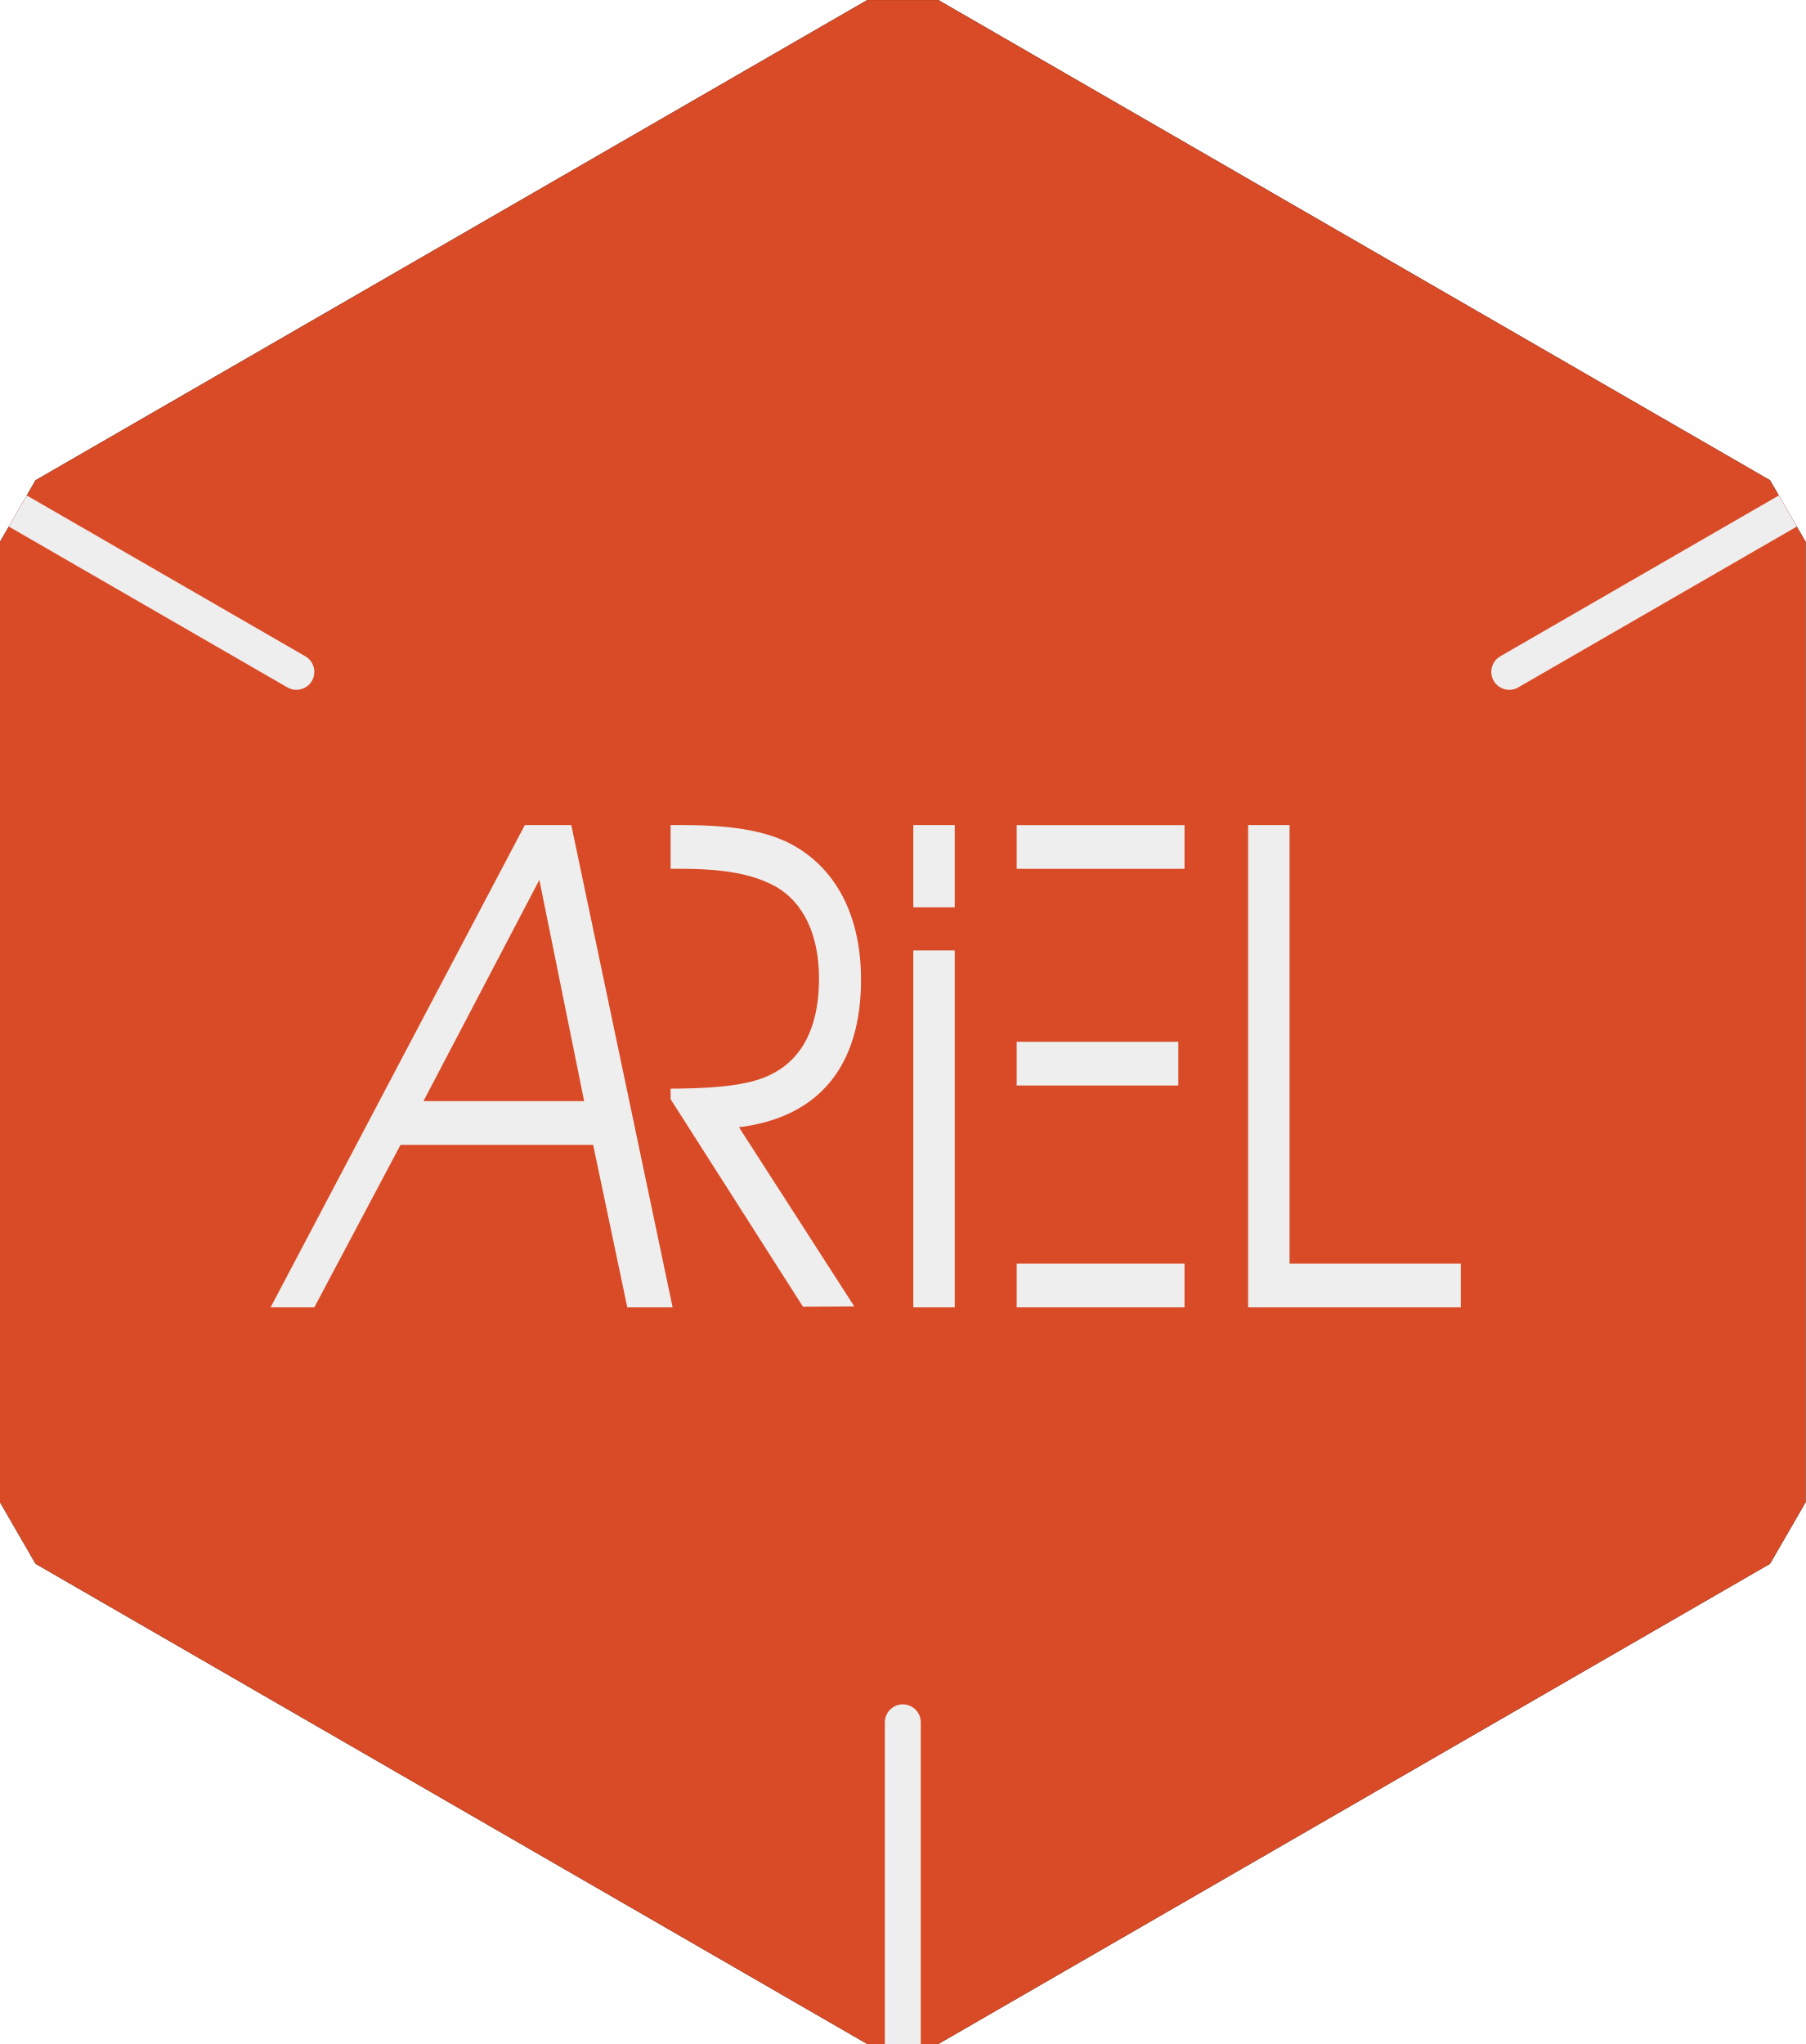
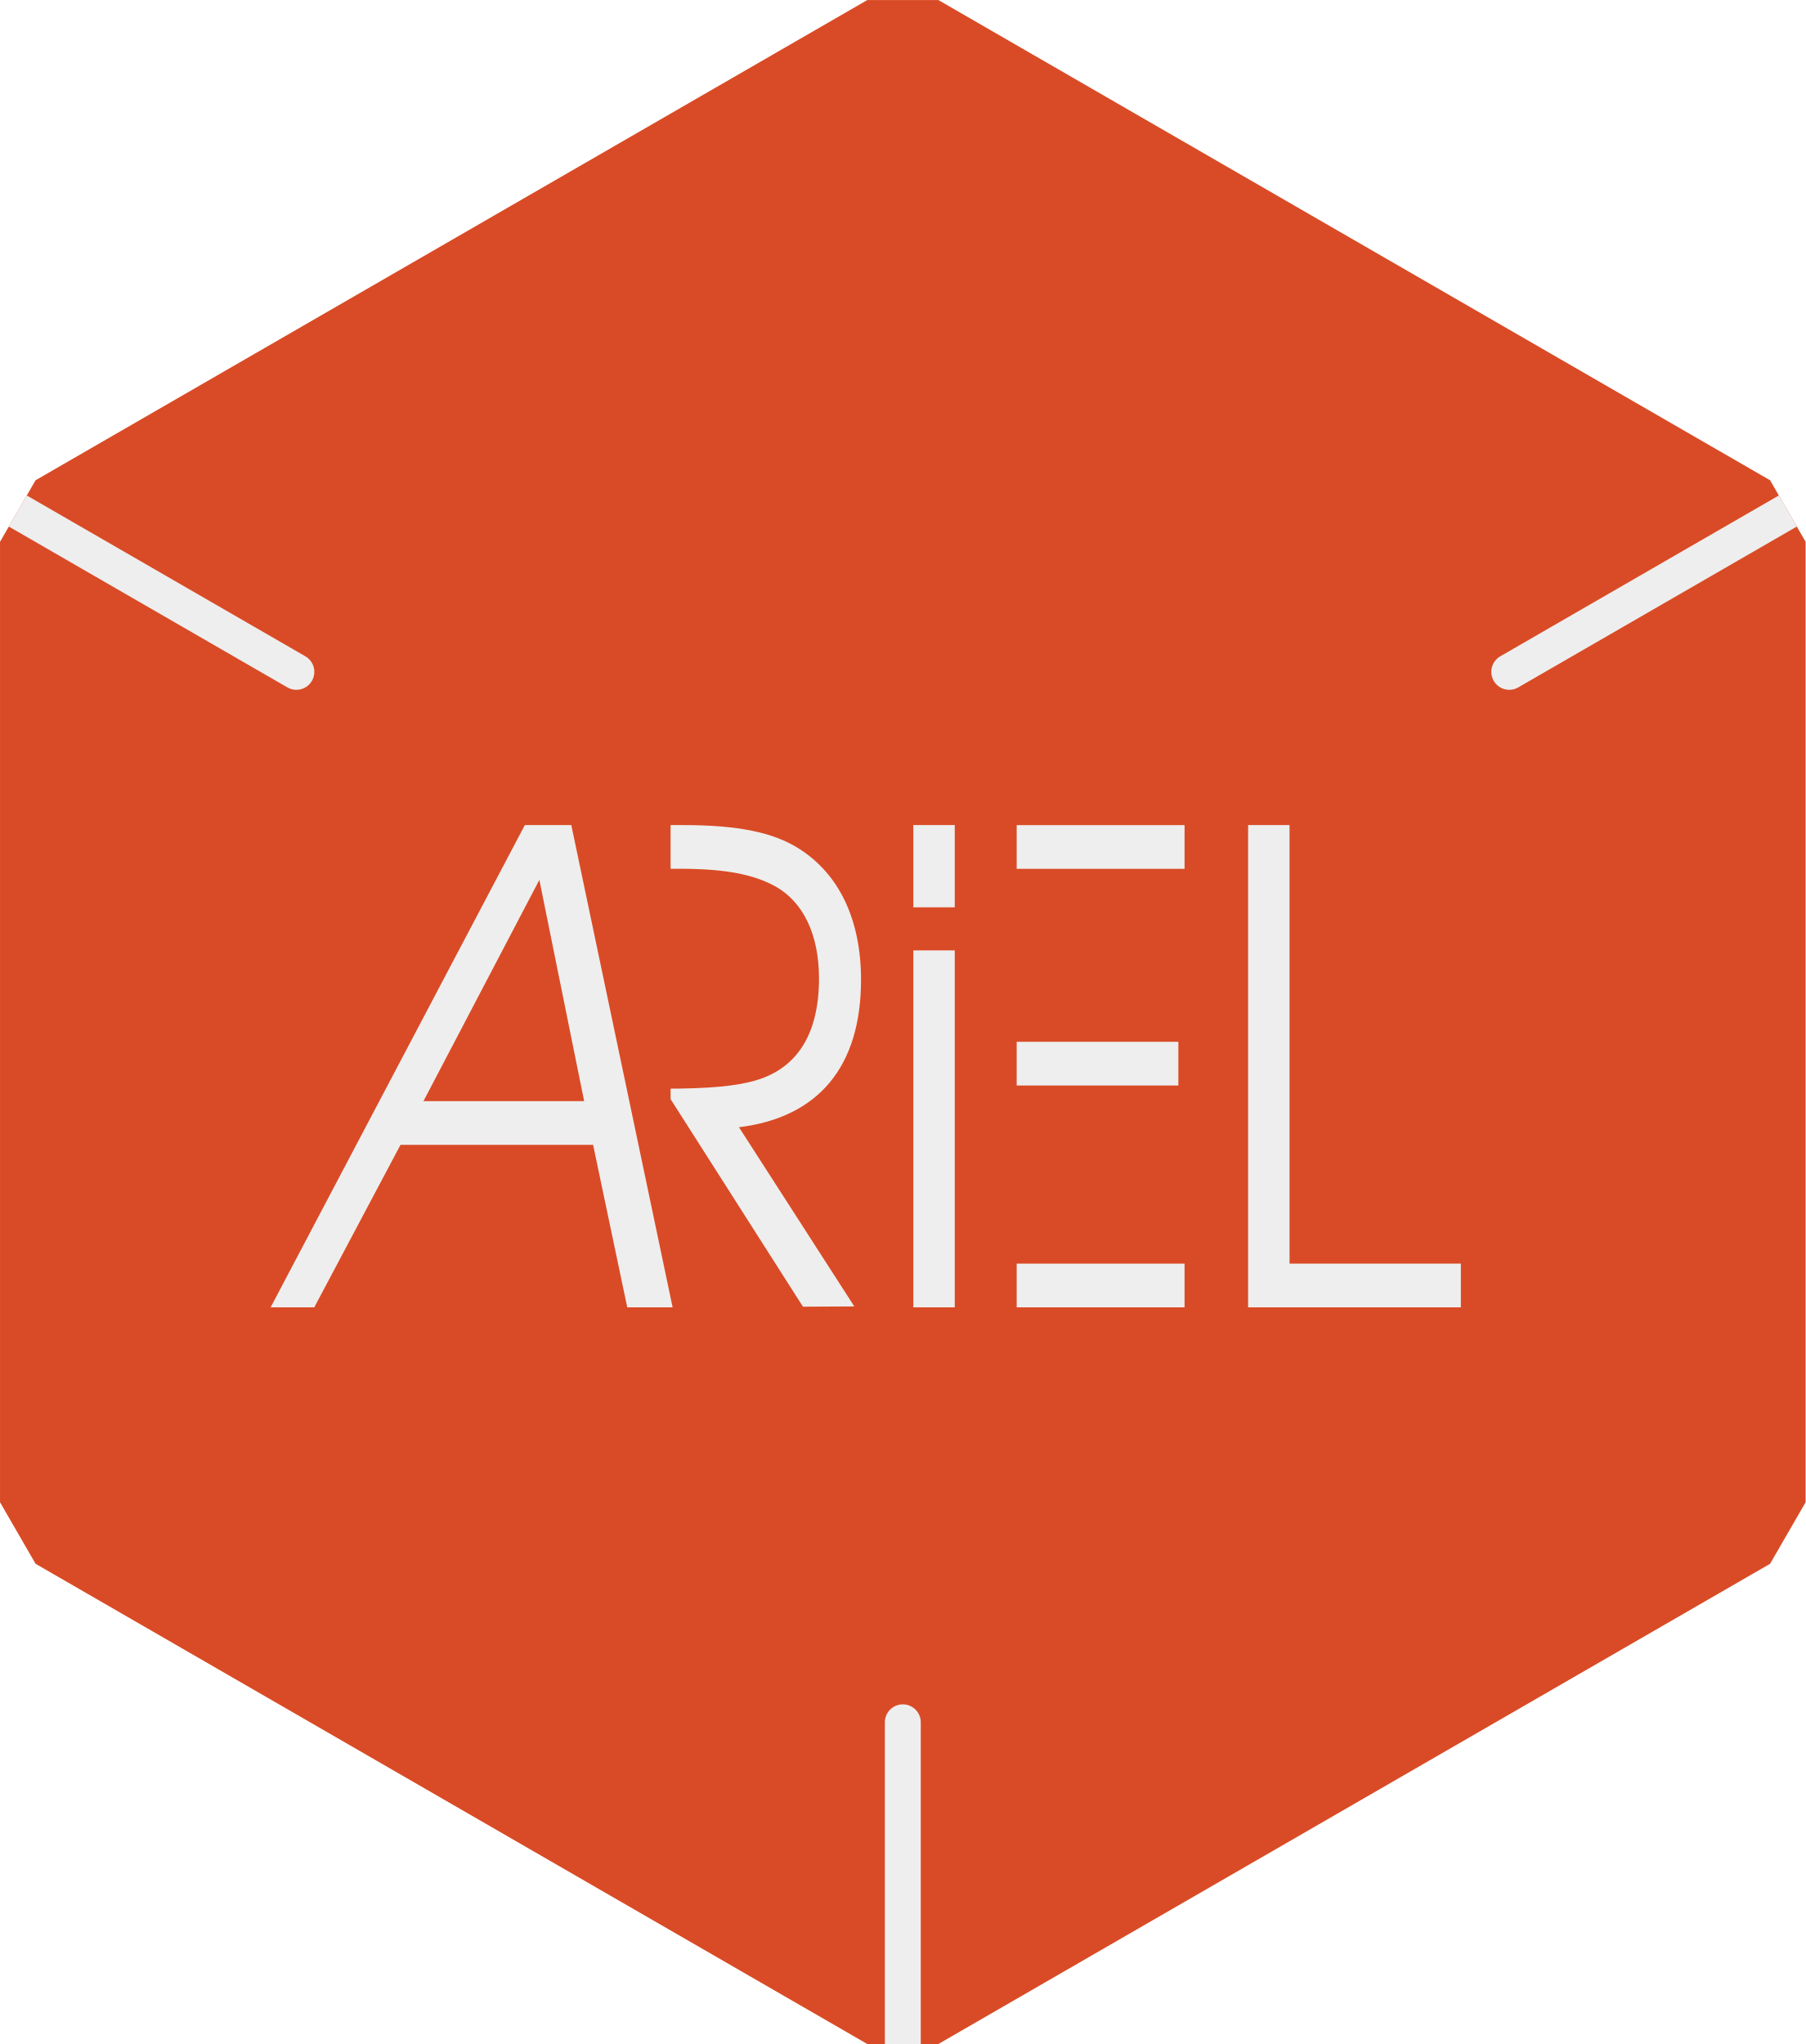
- <svg xmlns="http://www.w3.org/2000/svg" xmlns:xlink="http://www.w3.org/1999/xlink" width="43.994mm" height="49.8mm" viewBox="0 0 43.994 49.8" version="1.1" id="svg1" xml:space="preserve">
-   <defs id="defs1">
-     <clipPath clipPathUnits="userSpaceOnUse" id="clipPath50">
-       <path style="fill:none;stroke-width:1" d="M 26.315,28.908 V 18.276 l 4.311,-3.82e-4 v 10.632 z" id="path51" />
+ <svg xmlns="http://www.w3.org/2000/svg" xmlns:xlink="http://www.w3.org/1999/xlink" id="g" width="43.994mm" height="49.8mm" version="1.1" viewBox="0 0 43.994 49.8" xml:space="preserve">
+   <defs id="h">
+     <clipPath id="f">
+       <path id="i" d="m26.315 28.908v-10.632l4.311-3.82e-4v10.632z" fill="none" />
    </clipPath>
-     <clipPath clipPathUnits="userSpaceOnUse" id="clipPath51">
-       <path style="vector-effect:none;fill:none;fill-opacity:1;stroke-width:1" d="M 17.428,28.908 V 18.283 h 4.89 v 10.604 z" id="path52" />
+     <clipPath id="e">
+       <path id="j" d="m17.428 28.908v-10.625h4.89v10.604z" fill="none" />
    </clipPath>
-     <clipPath clipPathUnits="userSpaceOnUse" id="clipPath52">
-       <path style="fill:none;stroke-width:1" d="m 32.393,18.629 h 2.099 v 10.625 h -2.099 z" id="path53" />
+     <clipPath id="d">
+       <use id="k" fill="#000000" xlink:href="#a" />
    </clipPath>
-     <clipPath clipPathUnits="userSpaceOnUse" id="clipPath53">
-       <path style="fill:none;stroke-width:1" d="M 26.315,28.908 V 18.276 l 4.311,-3.82e-4 v 10.632 z" id="path54" />
+     <clipPath id="c">
+       <use id="l" fill="#000000" xlink:href="#a" />
    </clipPath>
-     <clipPath clipPathUnits="userSpaceOnUse" id="clipPath54">
-       <path style="vector-effect:none;fill:none;fill-opacity:1;stroke-width:1" d="M 17.428,28.908 V 18.283 h 4.89 v 10.604 z" id="path55" />
-     </clipPath>
-     <clipPath clipPathUnits="userSpaceOnUse" id="clipPath70">
-       <use x="0" y="0" xlink:href="#path1" id="use70" style="display:inline;fill:#000000;stroke-width:1" />
-     </clipPath>
-     <clipPath clipPathUnits="userSpaceOnUse" id="clipPath71">
-       <use x="0" y="0" xlink:href="#path1" id="use71" style="display:inline;fill:#000000;stroke-width:1" />
-     </clipPath>
-     <clipPath clipPathUnits="userSpaceOnUse" id="clipPath72">
-       <use x="0" y="0" xlink:href="#path1" id="use72" style="display:inline;fill:#000000;stroke-width:1" />
+     <clipPath id="b">
+       <use id="m" fill="#000000" xlink:href="#a" />
    </clipPath>
  </defs>
-   <g id="layer2" style="display:inline;fill:#000000" transform="translate(-7.4191376e-7,-0.4999999)">
-     <g id="layer3" style="display:inline">
-       <path style="display:inline;fill:#000000;fill-opacity:1;stroke-width:2.501;stroke-miterlimit:3.9;stroke-dasharray:none" id="path1" transform="matrix(0.6138775,0,0,0.6138775,-33.04136,-8.841013)" d="m 88.246,96.34 -33.011,-19.059 -1.411,-2.443 -1e-6,-38.118 1.411,-2.443 33.011,-19.059 2.821,0 33.011,19.059 1.411,2.443 0,38.118 -1.411,2.443 -33.011,19.059 z" />
-       <path style="display:inline;fill:#d94b26;fill-opacity:1;stroke-width:2.501;stroke-miterlimit:3.9;stroke-dasharray:none" id="path12" transform="matrix(0.6138775,0,0,0.6138775,-33.04136,-8.841013)" d="m 88.246,96.34 -33.011,-19.059 -1.411,-2.443 -1e-6,-38.118 1.411,-2.443 33.011,-19.059 2.821,0 33.011,19.059 1.411,2.443 0,38.118 -1.411,2.443 -33.011,19.059 z" />
-       <path style="display:none;fill:#9522c4;fill-opacity:1;stroke-width:2.501;stroke-miterlimit:3.9;stroke-dasharray:none" id="path13" transform="matrix(0.6138775,0,0,0.6138775,-33.04136,-8.841013)" d="m 88.246,96.34 -33.011,-19.059 -1.411,-2.443 -1e-6,-38.118 1.411,-2.443 33.011,-19.059 2.821,0 33.011,19.059 1.411,2.443 0,38.118 -1.411,2.443 -33.011,19.059 z" />
-       <path style="font-variation-settings:normal;opacity:1;fill:none;fill-opacity:1;stroke:#eeeeee;stroke-width:0.875;stroke-linecap:round;stroke-linejoin:miter;stroke-miterlimit:4;stroke-dasharray:none;stroke-dashoffset:0;stroke-opacity:1;stop-color:#000000;stop-opacity:1" d="M 21.997,50.8 V 42.462" id="path2" clip-path="url(#clipPath72)" />
-       <path style="font-variation-settings:normal;opacity:1;fill:none;fill-opacity:1;stroke:#eeeeee;stroke-width:0.875;stroke-linecap:round;stroke-linejoin:miter;stroke-miterlimit:4;stroke-dasharray:none;stroke-dashoffset:0;stroke-opacity:1;stop-color:#000000;stop-opacity:1" d="m 43.994,12.7 -7.221,4.169" id="path33" clip-path="url(#clipPath70)" />
-       <path style="font-variation-settings:normal;opacity:1;fill:none;fill-opacity:1;stroke:#eeeeee;stroke-width:0.875;stroke-linecap:round;stroke-linejoin:miter;stroke-miterlimit:4;stroke-dasharray:none;stroke-dashoffset:0;stroke-opacity:1;stop-color:#000000;stop-opacity:1" d="M 7.1511886e-7,12.7 7.221,16.869" id="path32" clip-path="url(#clipPath71)" />
+   <g id="n" transform="translate(-7.4191e-7 -.5)">
+     <g id="o">
+       <path id="a" transform="matrix(.61388 0 0 .61388 -33.041 -8.841)" d="m88.246 96.34-33.011-19.059-1.411-2.443-1e-6 -38.118 1.411-2.443 33.011-19.059h2.821l33.011 19.059 1.411 2.443v38.118l-1.411 2.443-33.011 19.059z" fill="none" />
+       <path id="p" transform="matrix(.61388 0 0 .61388 -33.041 -8.841)" d="m88.246 96.34-33.011-19.059-1.411-2.443-1e-6 -38.118 1.411-2.443 33.011-19.059h2.821l33.011 19.059 1.411 2.443v38.118l-1.411 2.443-33.011 19.059z" fill="#d94b26" stroke-miterlimit="3.9" stroke-width="2.501" />
+       <path id="q" d="m21.997 50.8v-8.338" clip-path="url(#b)" fill="none" stop-color="#000000" stroke="#eee" stroke-linecap="round" stroke-width=".875" style="font-variation-settings:normal" />
+       <path id="r" d="m43.994 12.7-7.221 4.169" clip-path="url(#d)" fill="none" stop-color="#000000" stroke="#eee" stroke-linecap="round" stroke-width=".875" style="font-variation-settings:normal" />
+       <path id="s" d="m7.1512e-7 12.7 7.221 4.169" clip-path="url(#c)" fill="none" stop-color="#000000" stroke="#eee" stroke-linecap="round" stroke-width=".875" style="font-variation-settings:normal" />
    </g>
-     <g id="layer5" style="font-size:14.377px;line-height:1.25;font-family:'URW Gothic';-inkscape-font-specification:'URW Gothic, Normal';letter-spacing:0px;word-spacing:0px;display:none;fill:#eeeeee;stroke-width:0.265" transform="scale(0.9042388,1.105903)">
-       <text xml:space="preserve" x="7.134" y="29.254" id="text4" style="font-style:italic;font-size:14.377px;stroke-width:0.255">A</text>
-       <text xml:space="preserve" x="14.023" y="28.908" id="text23" style="font-size:14.377px;stroke-width:0.265" clip-path="url(#clipPath54)" transform="translate(0.1349203,0.3462672)">R</text>
-       <text xml:space="preserve" x="22.89" y="29.254" id="text24">i</text>
-       <text xml:space="preserve" x="23.725" y="28.908" id="text25" clip-path="url(#clipPath53)" transform="translate(0.1350306,0.3461657)">E<tspan id="tspan24" style="stroke-width:0.265" x="23.725" y="28.908" />
-       </text>
-       <text xml:space="preserve" x="31.3" y="29.254" id="text26" clip-path="url(#clipPath52)">L</text>
-       <text xml:space="preserve" x="16166.742" y="8944.013" id="text43" transform="matrix(0.00970207,0,0,0.00968716,-121.9511,-57.40289)" style="font-style:normal;font-variant:normal;font-weight:normal;font-stretch:normal;font-size:592.735px;line-height:1.25;font-family:Dhurjati;-inkscape-font-specification:'Dhurjati, Normal';font-variant-ligatures:normal;font-variant-caps:normal;font-variant-numeric:normal;font-variant-east-asian:normal;letter-spacing:0px;word-spacing:0px;display:inline;fill-rule:evenodd;stroke-width:770.229;stroke-linejoin:round">OS</text>
-     </g>
-     <g id="g42" style="font-size:14.377px;line-height:1.25;font-family:'URW Gothic';-inkscape-font-specification:'URW Gothic, Normal';letter-spacing:0px;word-spacing:0px;display:none;fill:#eeeeee;stroke-width:0.258" transform="matrix(0.9488261,0,0,1.105903,-0.3251454,0)">
-       <text xml:space="preserve" x="7.134" y="29.254" id="text38" style="font-style:italic;font-size:14.377px;stroke-width:0.249">A</text>
-       <text xml:space="preserve" x="14.023" y="28.908" id="text39" style="font-size:14.377px;stroke-width:0.258" clip-path="url(#clipPath51)" transform="translate(0.1349203,0.3462672)">R</text>
-       <text xml:space="preserve" x="22.89" y="29.254" id="text40" style="stroke-width:0.258">i</text>
-       <text xml:space="preserve" x="23.725" y="28.908" id="text41" clip-path="url(#clipPath50)" transform="translate(0.1350306,0.3461657)" style="stroke-width:0.258">E<tspan id="tspan40" style="stroke-width:0.258" x="23.725" y="28.908" />
-       </text>
-       <text xml:space="preserve" x="31.3" y="29.254" id="text42" style="stroke-width:0.258">L</text>
-     </g>
-     <g id="g6" style="font-size:14.377px;line-height:1.25;font-family:'URW Gothic';-inkscape-font-specification:'URW Gothic, Normal';letter-spacing:0px;word-spacing:0px;display:inline;fill:#eeeeee;stroke-width:0.258" transform="matrix(0.9488261,0,0,1.105903,-0.3251454,0)">
-       <path d="M 7.292,29.254 H 8.414 L 10.628,25.674 h 4.946 l 0.877,3.58 H 17.615 L 15.013,18.629 h -1.193 z m 3.925,-4.543 2.976,-4.874 1.15,4.874 z" id="text1" style="font-style:italic;font-size:14.377px;stroke-width:0.249" aria-label="A" />
-       <path d="m 19.184,24.94 c 2.042,-0.216 3.134,-1.337 3.134,-3.249 0,-1.323 -0.561,-2.329 -1.596,-2.89 -0.661,-0.359 -1.567,-0.518 -2.976,-0.518 h -2.631 v 10.625 h 1.064 v -9.662 h 1.495 c 1.121,0 1.869,0.115 2.444,0.388 0.719,0.345 1.121,1.064 1.121,2.027 0,1.208 -0.546,1.97 -1.61,2.243 -0.503,0.129 -1.193,0.187 -2.372,0.187 l 3.58,4.816 h 1.323 z" id="text2" clip-path="url(#clipPath51)" transform="translate(0.1349203,0.3462672)" aria-label="R" />
-       <path d="m 23.796,29.254 h 1.064 v -7.864 h -1.064 z m 0,-8.813 h 1.064 V 18.629 h -1.064 z" id="text3" aria-label="i" />
-       <path d="m 24.817,28.908 h 5.808 v -0.963 h -4.745 v -3.925 h 4.586 v -0.963 h -4.586 v -3.81 h 4.745 v -0.963 h -5.808 z" id="text5" clip-path="url(#clipPath50)" transform="translate(0.1350306,0.3461657)" aria-label="E" />
-       <path d="m 32.393,29.254 h 5.463 V 28.291 H 33.457 V 18.629 h -1.064 z" id="text6" aria-label="L" />
-     </g>
-     <g id="g12" style="font-size:14.377px;line-height:1.25;font-family:'URW Gothic';-inkscape-font-specification:'URW Gothic, Normal';letter-spacing:0px;word-spacing:0px;display:none;fill:#eeeeee;stroke-width:0.265" transform="scale(0.9042388,1.105903)">
-       <path d="M 7.292,29.254 H 8.414 L 10.628,25.674 h 4.946 l 0.877,3.58 H 17.615 L 15.013,18.629 h -1.193 z m 3.925,-4.543 2.976,-4.874 1.15,4.874 z" id="text7" style="font-style:italic;font-size:14.377px;stroke-width:0.255" aria-label="A" />
-       <path d="m 19.184,24.94 c 2.042,-0.216 3.134,-1.337 3.134,-3.249 0,-1.323 -0.561,-2.329 -1.596,-2.89 -0.661,-0.359 -1.567,-0.518 -2.976,-0.518 h -2.631 v 10.625 h 1.064 v -9.662 h 1.495 c 1.121,0 1.869,0.115 2.444,0.388 0.719,0.345 1.121,1.064 1.121,2.027 0,1.208 -0.546,1.97 -1.61,2.243 -0.503,0.129 -1.193,0.187 -2.372,0.187 l 3.58,4.816 h 1.323 z" id="text8" clip-path="url(#clipPath54)" transform="translate(0.1349203,0.3462672)" aria-label="R" />
-       <path d="m 23.796,29.254 h 1.064 v -7.864 h -1.064 z m 0,-8.813 h 1.064 V 18.629 h -1.064 z" id="text9" aria-label="i" />
-       <path d="m 24.817,28.908 h 5.808 v -0.963 h -4.745 v -3.925 h 4.586 v -0.963 h -4.586 v -3.81 h 4.745 v -0.963 h -5.808 z" id="text10" clip-path="url(#clipPath53)" transform="translate(0.1350306,0.3461657)" aria-label="E" />
-       <path d="m 32.393,29.254 h 5.463 V 28.291 H 33.457 V 18.629 h -1.064 z" id="text11" clip-path="url(#clipPath52)" aria-label="L" />
-       <path d="m 16311.86,8905.86 q 27.252,0 27.252,-19.076 v -171.007 q 0,-19.077 -27.252,-19.077 h -29.977 q -27.934,0 -27.934,19.077 v 171.007 q 0,19.076 27.934,19.076 z m -123.316,-196.216 q 0,-23.164 23.164,-36.79 23.846,-14.307 57.23,-14.307 h 55.867 q 52.46,0 73.581,29.296 6.813,9.538 6.813,21.802 v 183.271 q 0,23.164 -23.846,37.472 -23.164,13.626 -56.548,13.626 h -55.867 q -52.461,0 -73.581,-29.296 -6.813,-9.538 -6.813,-21.802 z m 417.64,115.141 q 0,-19.076 -27.934,-19.076 h -40.197 q -53.141,0 -73.58,-28.615 -6.814,-9.538 -6.814,-21.802 v -45.647 q 0,-23.164 23.165,-36.79 23.845,-14.307 57.229,-14.307 h 53.142 q 33.384,0 56.548,13.626 23.846,13.626 23.846,37.472 v 27.933 h -65.405 v -21.802 q 0,-19.077 -27.934,-19.077 h -27.252 q -27.933,0 -27.933,19.077 v 32.703 q 0,20.439 27.933,19.076 h 40.197 q 33.384,0 56.548,13.626 23.846,13.626 23.846,37.472 v 74.262 q 0,23.846 -24.527,37.472 -22.483,13.626 -55.867,13.626 h -53.142 q -52.46,0 -73.58,-29.296 -6.814,-9.538 -6.814,-21.802 v -38.153 h 65.406 v 32.021 q 0,19.076 27.933,19.076 h 27.252 q 27.934,0 27.934,-19.076 z" id="text12" style="font-size:592.735px;font-family:Dhurjati;-inkscape-font-specification:'Dhurjati, Normal';fill-rule:evenodd;stroke-width:770.229;stroke-linejoin:round" transform="matrix(0.00970207,0,0,0.00968716,-121.9511,-57.40289)" aria-label="OS" />
+     <g id="t" transform="matrix(.94883 0 0 1.1059 -.32515 0)" fill="#eee" stroke-width=".258">
+       <path id="u" d="m7.292 29.254h1.121l2.214-3.58h4.946l0.877 3.58h1.165l-2.602-10.625h-1.193zm3.925-4.543 2.976-4.874 1.15 4.874z" stroke-width=".249" aria-label="A" />
+       <path id="v" transform="translate(.13492 .34627)" d="m19.184 24.94c2.042-0.216 3.134-1.337 3.134-3.249 0-1.323-0.561-2.329-1.596-2.89-0.661-0.359-1.567-0.518-2.976-0.518h-2.631v10.625h1.064v-9.662h1.495c1.121 0 1.869 0.115 2.444 0.388 0.719 0.345 1.121 1.064 1.121 2.027 0 1.208-0.546 1.97-1.61 2.243-0.503 0.129-1.193 0.187-2.372 0.187l3.58 4.816h1.323z" clip-path="url(#e)" aria-label="R" />
+       <path id="w" d="m23.796 29.254h1.064v-7.864h-1.064zm0-8.813h1.064v-1.812h-1.064z" aria-label="i" />
+       <path id="x" transform="translate(.13503 .34617)" d="m24.817 28.908h5.809v-0.963h-4.745v-3.925h4.586v-0.963h-4.586v-3.81h4.745v-0.963h-5.809z" clip-path="url(#f)" aria-label="E" />
+       <path id="y" d="m32.393 29.254h5.463v-0.963h-4.399v-9.662h-1.064z" aria-label="L" />
    </g>
  </g>
</svg>
